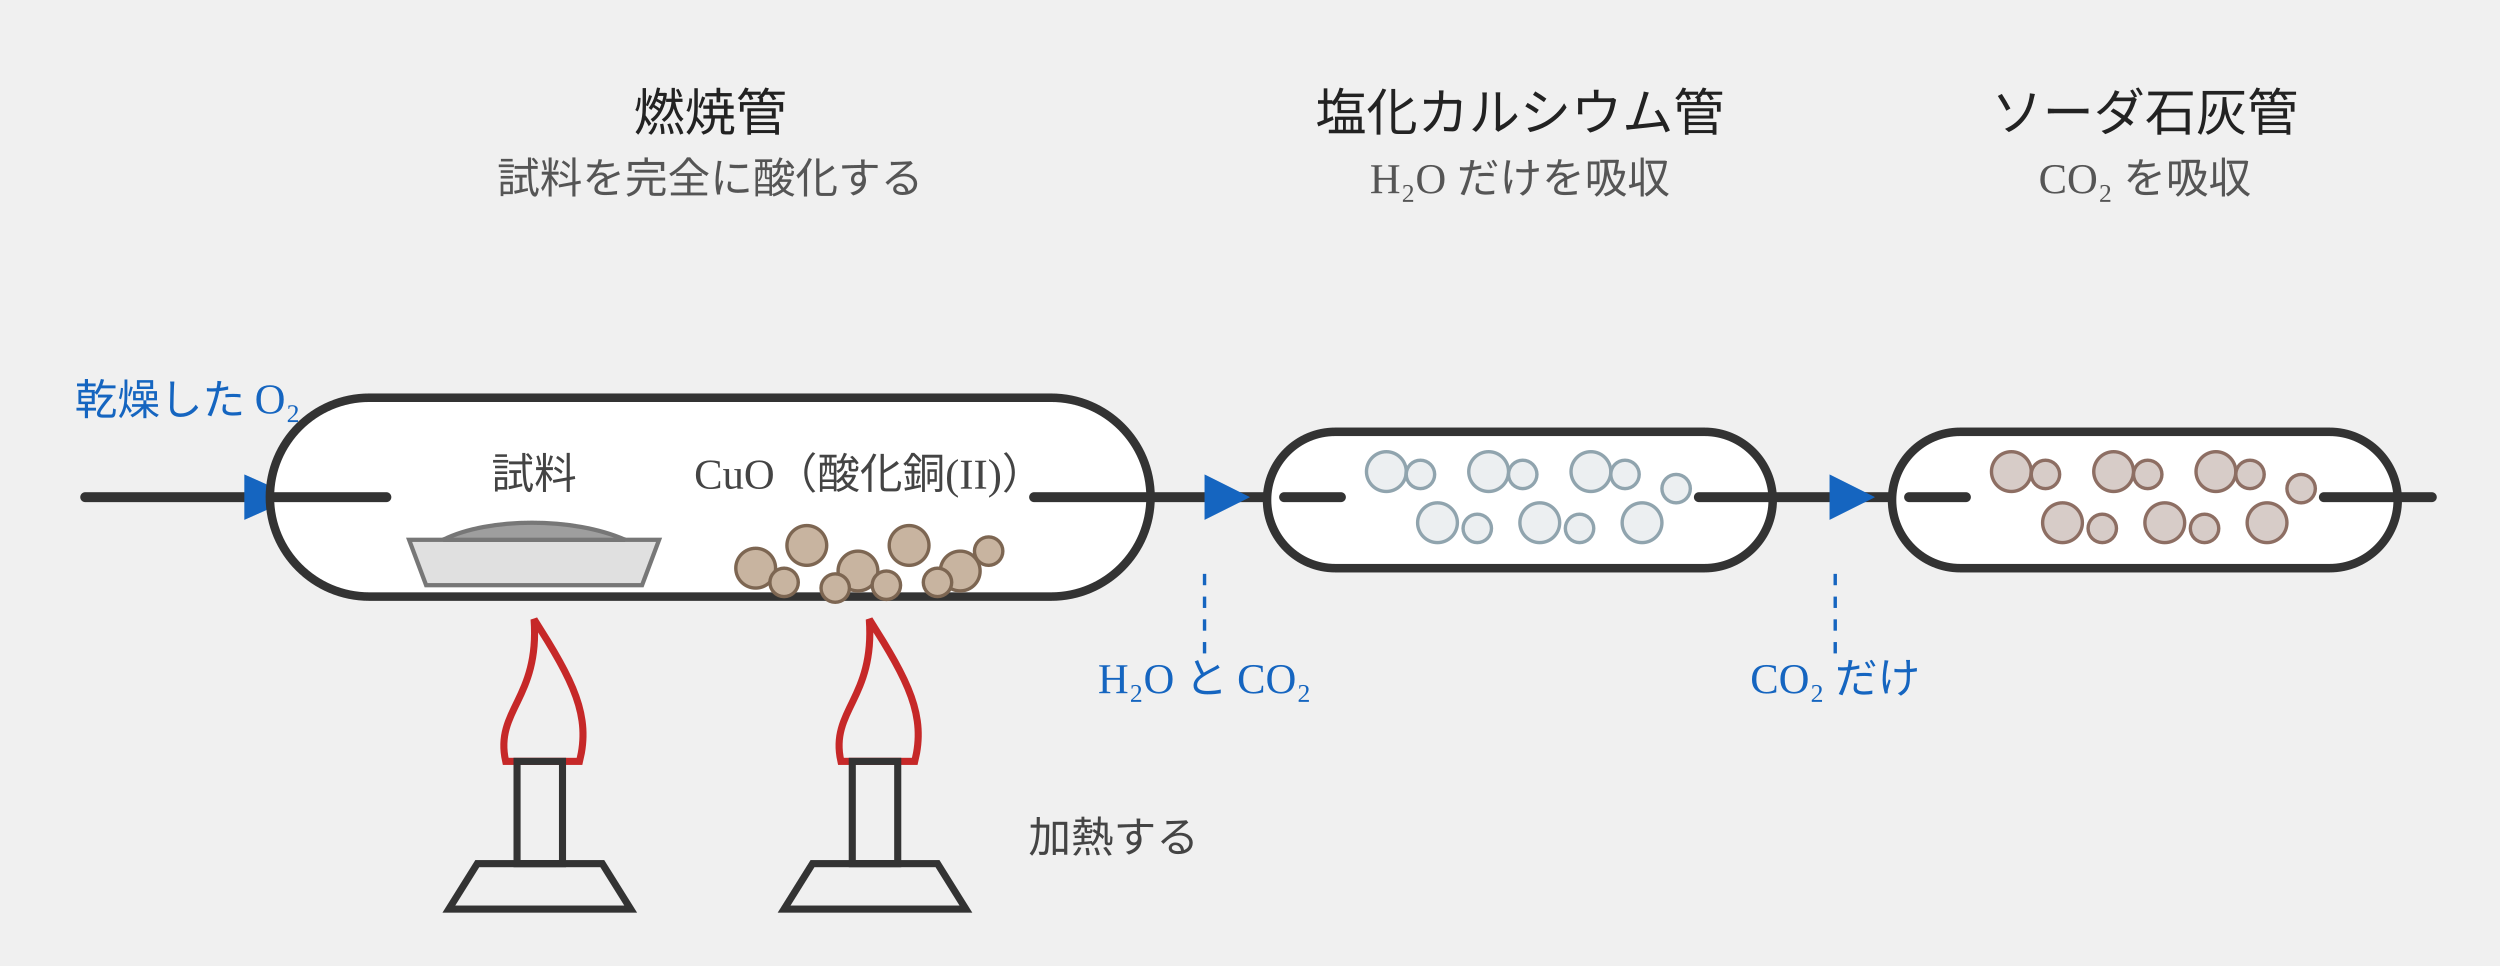
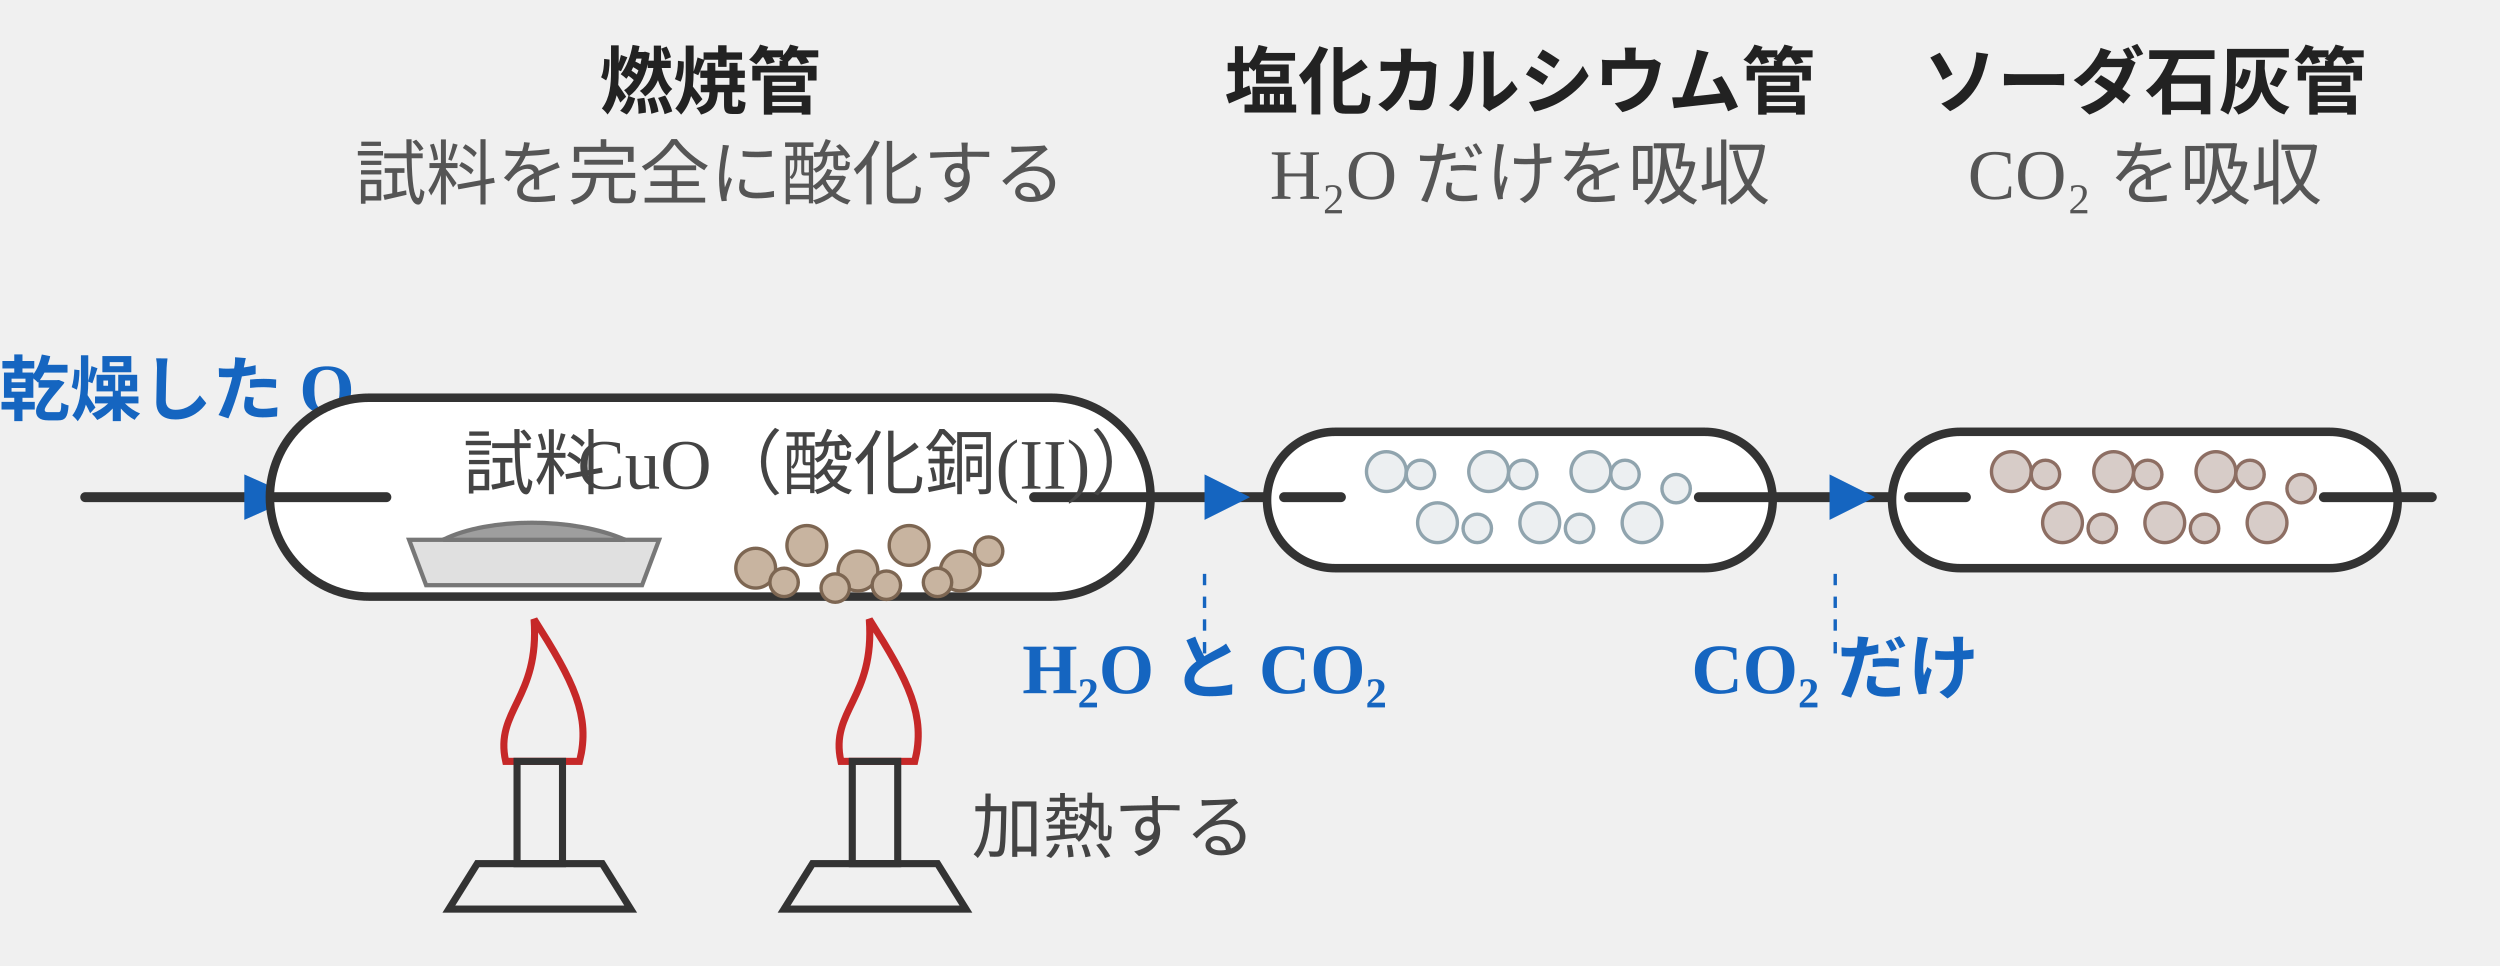
- <svg xmlns="http://www.w3.org/2000/svg" width="694.737" height="268.421" viewBox="0 0 880 340" role="img">
+ <svg xmlns="http://www.w3.org/2000/svg" width="880" height="340" viewBox="0 0 880 340" role="img">
  <style>
    .glass { stroke: #333; stroke-width: 3; fill: #fff; }
    .pipe { stroke: #333; stroke-width: 3.5; fill: none; stroke-linecap: round; }
-     .name { font-size: 18px; fill: #222; text-anchor: middle; }
-     .role { font-size: 15px; fill: #555; text-anchor: middle; }
-     .in { font-size: 15px; fill: #444; text-anchor: middle; }
-     .gas { font-size: 15px; fill: #1565c0; text-anchor: middle; }
+     .name { font-size: 26px; fill: #222; text-anchor: middle; font-weight: bold; }
+     .role { font-size: 25px; fill: #555; text-anchor: middle; }
+     .in { font-size: 25px; fill: #444; text-anchor: middle; }
+     .gas { font-size: 25px; fill: #1565c0; text-anchor: middle; font-weight: bold; }
  </style>
-   <text class="name" x="250" y="46">燃焼管</text>
-   <text class="role" x="250" y="68">試料を完全に酸化する</text>
-   <text class="name" x="535" y="46">塩化カルシウム管</text>
-   <text class="role" x="535" y="68">H₂O だけを吸収</text>
-   <text class="name" x="755" y="46">ソーダ石灰管</text>
-   <text class="role" x="755" y="68">CO₂ を吸収</text>
+   <text class="name" x="250" y="38">燃焼管</text>
+   <text class="role" x="250" y="70">試料を完全に酸化する</text>
+   <text class="name" x="535" y="38">塩化カルシウム管</text>
+   <text class="role" x="535" y="70">H₂O だけを吸収</text>
+   <text class="name" x="755" y="38">ソーダ石灰管</text>
+   <text class="role" x="755" y="70">CO₂ を吸収</text>
  <path class="pipe" d="M 30 175 L 96 175" />
  <polygon points="104 175 86 167 86 183" fill="#1565c0" />
  <text class="gas" x="66" y="146">乾燥した O₂</text>
  <path class="glass" d="M 130 140 L 370 140 A 35 35 0 0 1 370 210 L 130 210 A 35 35 0 0 1 130 140 Z" />
  <path class="pipe" d="M 96 175 L 136 175 M 364 175 L 452 175" />
  <path d="M 150 206 L 226 206 L 232 190 L 144 190 Z" fill="#e0e0e0" stroke="#777" stroke-width="1.5" />
  <path d="M 156 190 C 172 182, 202 182, 220 190 Z" fill="#9e9e9e" stroke="#777" stroke-width="1.5" />
  <text class="in" x="188" y="172">試料</text>
  <g fill="#c8b4a0" stroke="#7d6652" stroke-width="1.2">
    <circle cx="266" cy="200" r="7" />
    <circle cx="284" cy="192" r="7" />
    <circle cx="302" cy="201" r="7" />
    <circle cx="320" cy="192" r="7" />
    <circle cx="338" cy="201" r="7" />
    <circle cx="276" cy="205" r="5" />
    <circle cx="312" cy="206" r="5" />
    <circle cx="348" cy="194" r="5" />
    <circle cx="294" cy="207" r="5" />
    <circle cx="330" cy="205" r="5" />
  </g>
  <text class="in" x="306" y="172">CuO（酸化銅(II)）</text>
  <g stroke-width="2.5" fill="none">
    <path d="M 178 268 C 174 250, 190 246, 188 218 C 202 240, 208 252, 204 268 Z" stroke="#c62828" />
    <rect x="182" y="268" width="16" height="36" stroke="#333" />
    <path d="M 168 304 L 212 304 L 222 320 L 158 320 Z" stroke="#333" />
    <path d="M 296 268 C 292 250, 308 246, 306 218 C 320 240, 326 252, 322 268 Z" stroke="#c62828" />
    <rect x="300" y="268" width="16" height="36" stroke="#333" />
    <path d="M 286 304 L 330 304 L 340 320 L 276 320 Z" stroke="#333" />
  </g>
  <text class="in" x="392" y="300">加熱する</text>
  <path class="glass" d="M 470 152 L 600 152 A 24 24 0 0 1 600 200 L 470 200 A 24 24 0 0 1 470 152 Z" />
  <path class="pipe" d="M 452 175 L 472 175 M 598 175 L 672 175" />
  <g fill="#eceff1" stroke="#90a4ae" stroke-width="1.2">
    <circle cx="488" cy="166" r="7" />
    <circle cx="506" cy="184" r="7" />
    <circle cx="524" cy="166" r="7" />
    <circle cx="542" cy="184" r="7" />
    <circle cx="560" cy="166" r="7" />
    <circle cx="578" cy="184" r="7" />
    <circle cx="500" cy="167" r="5" />
    <circle cx="536" cy="167" r="5" />
    <circle cx="572" cy="167" r="5" />
    <circle cx="520" cy="186" r="5" />
    <circle cx="556" cy="186" r="5" />
    <circle cx="590" cy="172" r="5" />
  </g>
  <path class="glass" d="M 690 152 L 820 152 A 24 24 0 0 1 820 200 L 690 200 A 24 24 0 0 1 690 152 Z" />
  <path class="pipe" d="M 672 175 L 692 175 M 818 175 L 856 175" />
  <g fill="#d7ccc8" stroke="#8d6e63" stroke-width="1.2">
    <circle cx="708" cy="166" r="7" />
    <circle cx="726" cy="184" r="7" />
    <circle cx="744" cy="166" r="7" />
    <circle cx="762" cy="184" r="7" />
    <circle cx="780" cy="166" r="7" />
    <circle cx="798" cy="184" r="7" />
    <circle cx="720" cy="167" r="5" />
    <circle cx="756" cy="167" r="5" />
    <circle cx="792" cy="167" r="5" />
    <circle cx="740" cy="186" r="5" />
    <circle cx="776" cy="186" r="5" />
    <circle cx="810" cy="172" r="5" />
  </g>
  <polygon points="440 175 424 167 424 183" fill="#1565c0" />
  <polygon points="660 175 644 167 644 183" fill="#1565c0" />
  <text class="gas" x="424" y="244">H₂O と CO₂</text>
  <text class="gas" x="646" y="244">CO₂ だけ</text>
  <path d="M 424 230 L 424 198" stroke="#1565c0" stroke-width="1.2" stroke-dasharray="4 4" fill="none" />
  <path d="M 646 230 L 646 198" stroke="#1565c0" stroke-width="1.2" stroke-dasharray="4 4" fill="none" />
</svg>
